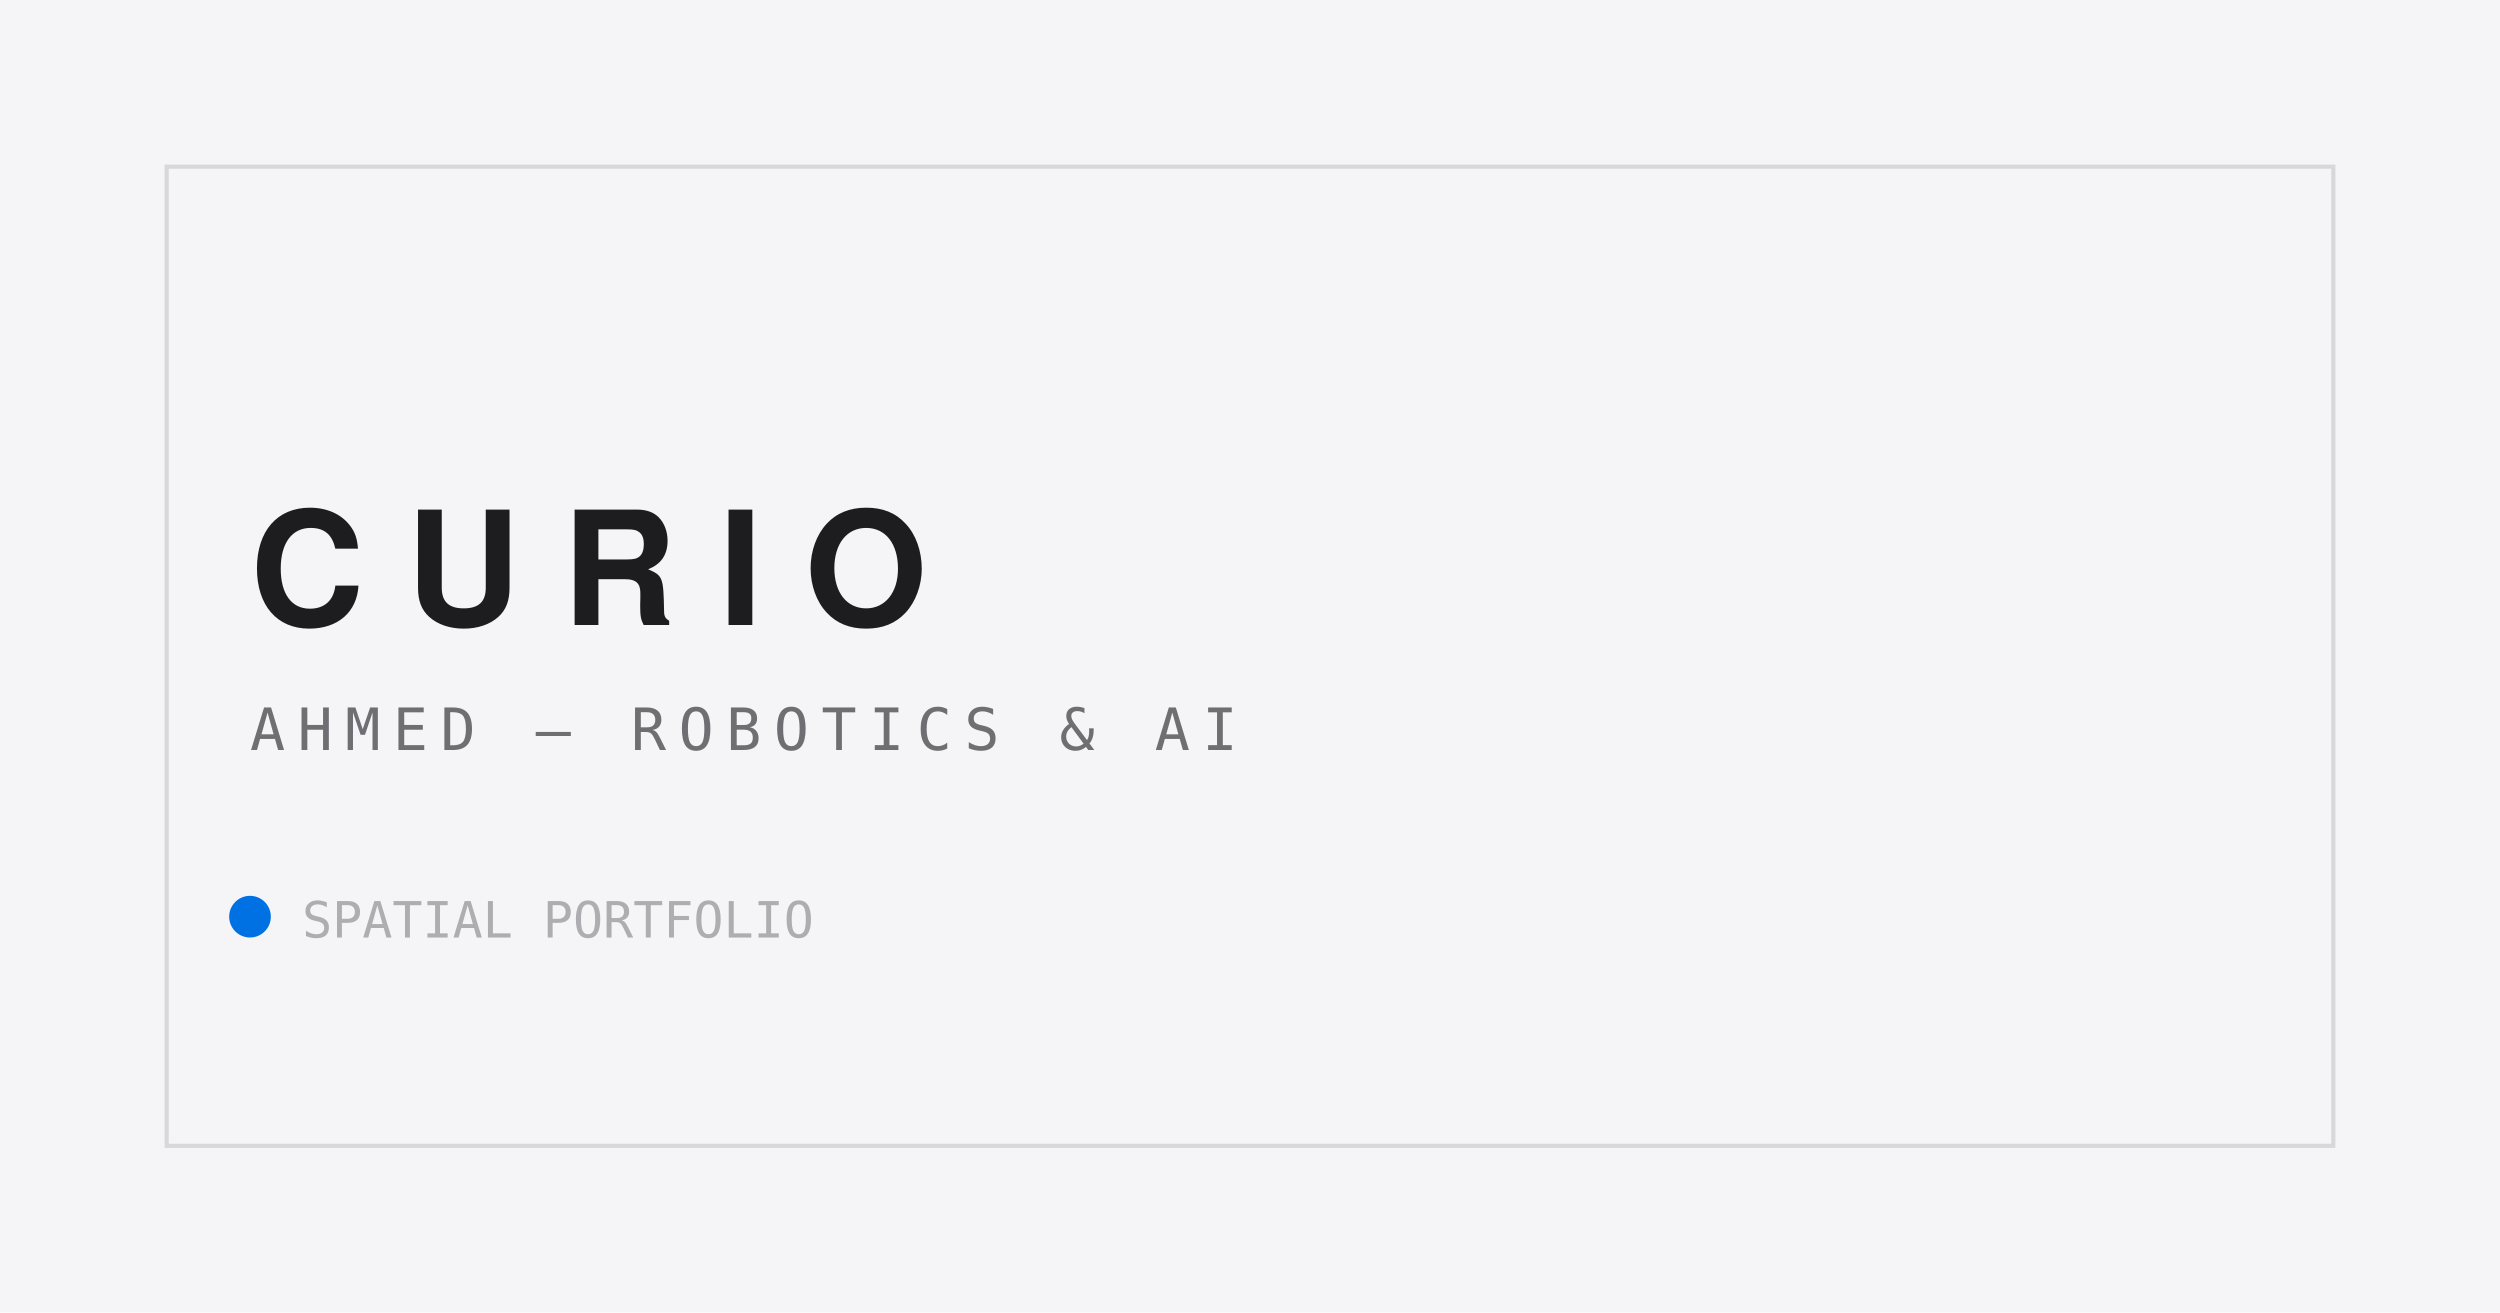
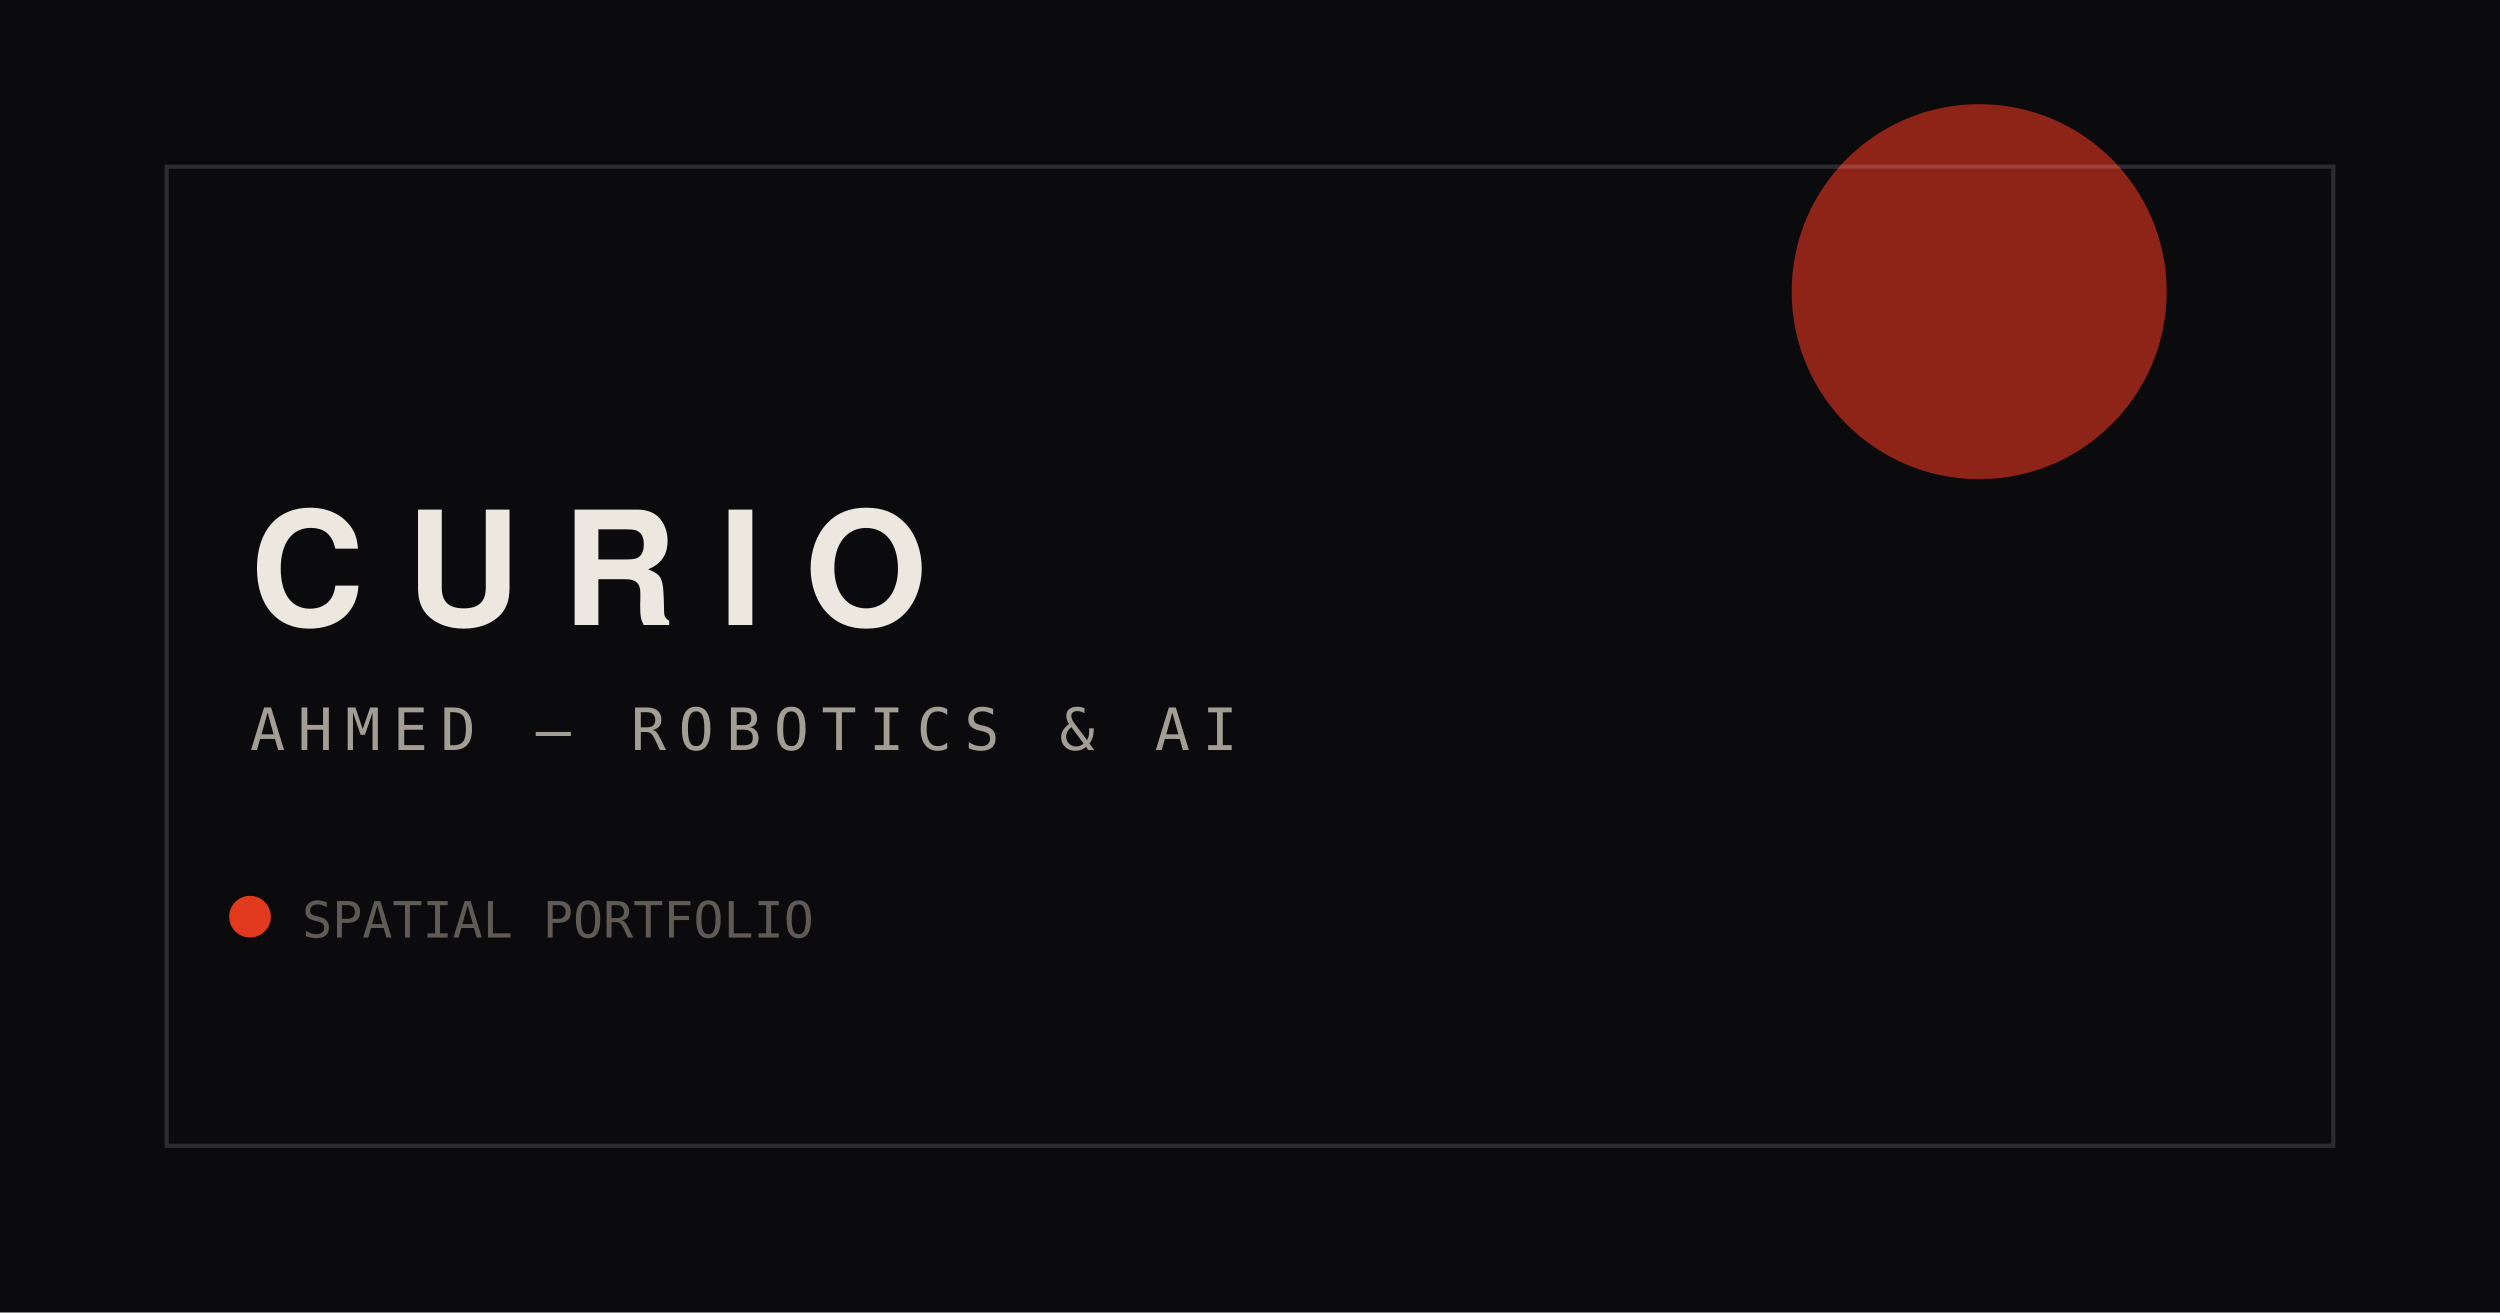
<svg xmlns="http://www.w3.org/2000/svg" width="1200" height="630">
-   <rect width="1200" height="630" fill="#f5f5f7" />
-   <rect x="80" y="80" width="1040" height="470" fill="none" stroke="rgba(0,0,0,0.12)" stroke-width="2" />
-   <text x="120" y="300" font-family="-apple-system, Helvetica, Arial, sans-serif" font-weight="700" font-size="76" letter-spacing="20" fill="#1d1d1f">CURIO</text>
-   <text x="120" y="360" font-family="monospace" font-size="28" letter-spacing="6" fill="#6e6e73">AHMED — ROBOTICS &amp; AI</text>
-   <circle cx="120" cy="440" r="10" fill="#0071e3" />
-   <text x="145" y="450" font-family="monospace" font-size="24" fill="#aeaeb2">SPATIAL PORTFOLIO</text>
+   <rect width="1200" height="630" fill="#0b0b0e" />
+   <circle cx="950" cy="140" r="90" fill="#8e2318" />
+   <rect x="80" y="80" width="1040" height="470" fill="none" stroke="rgba(255,255,255,0.14)" stroke-width="2" />
+   <text x="120" y="300" font-family="-apple-system, Helvetica, Arial, sans-serif" font-weight="700" font-size="76" letter-spacing="20" fill="#ece7df">CURIO</text>
+   <text x="120" y="360" font-family="monospace" font-size="28" letter-spacing="6" fill="#a39e93">AHMED — ROBOTICS &amp; AI</text>
+   <circle cx="120" cy="440" r="10" fill="#e23a1e" />
+   <text x="145" y="450" font-family="monospace" font-size="24" fill="#5f5b54">SPATIAL PORTFOLIO</text>
</svg>
